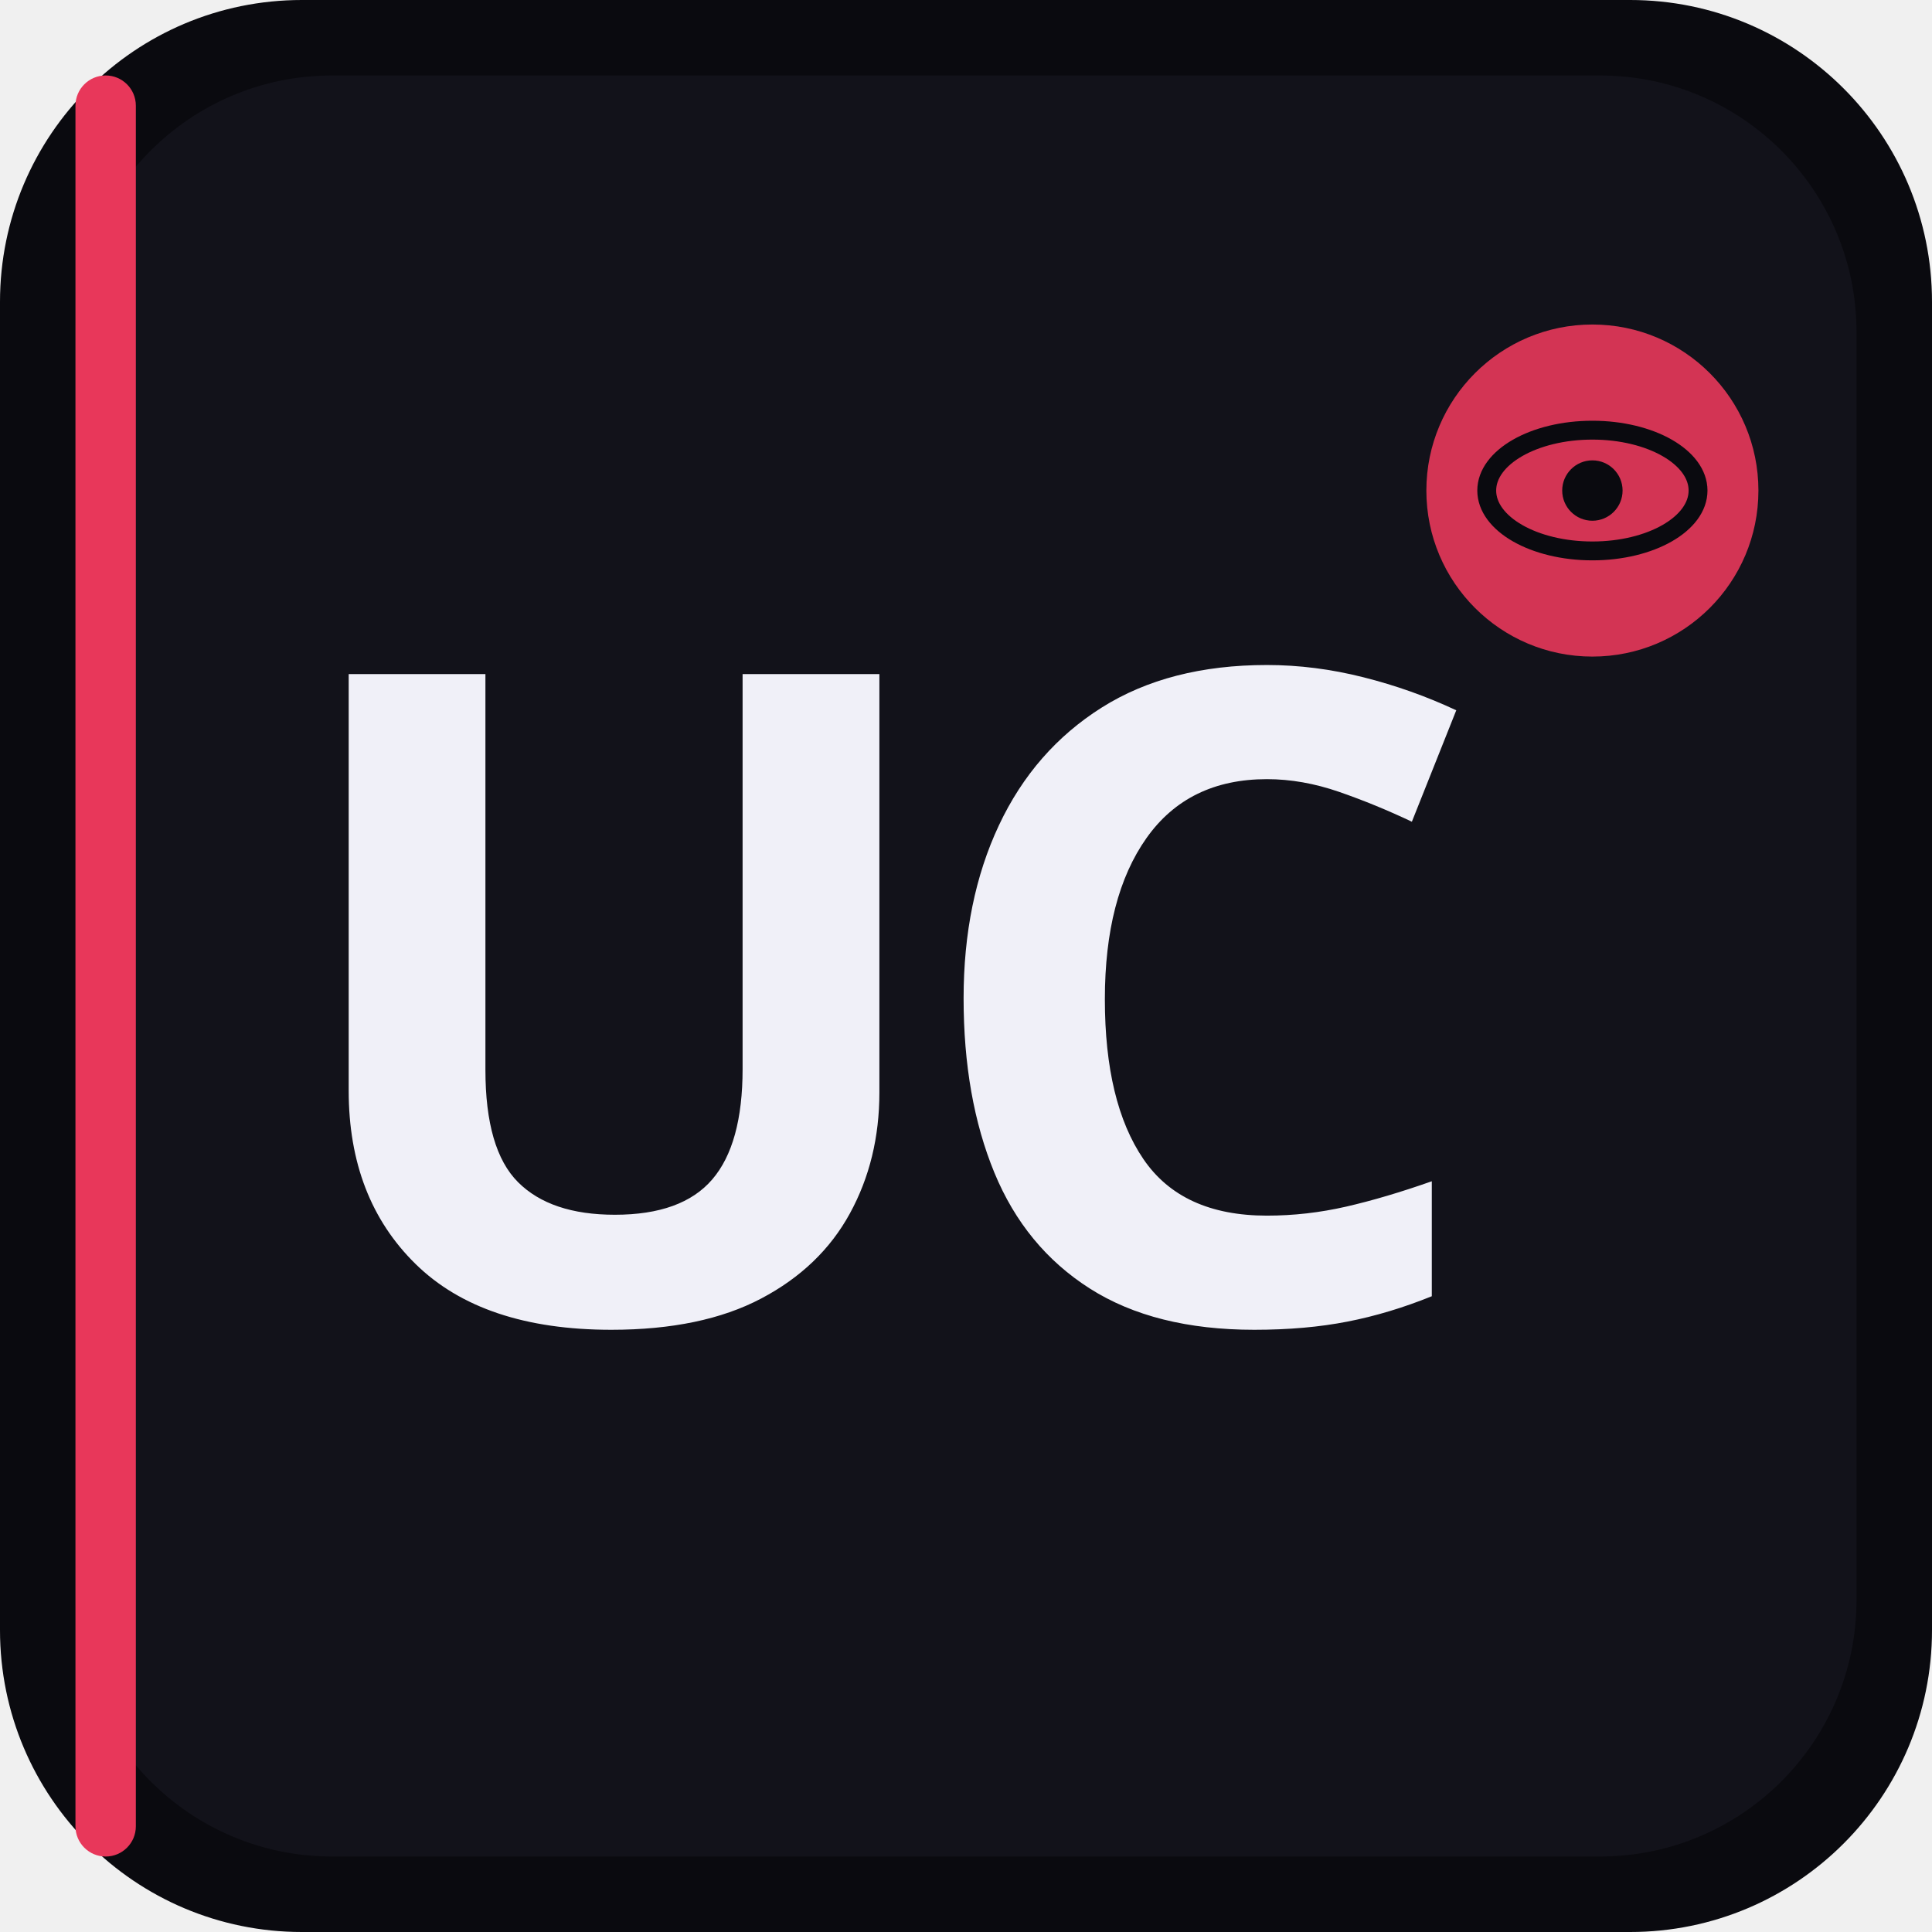
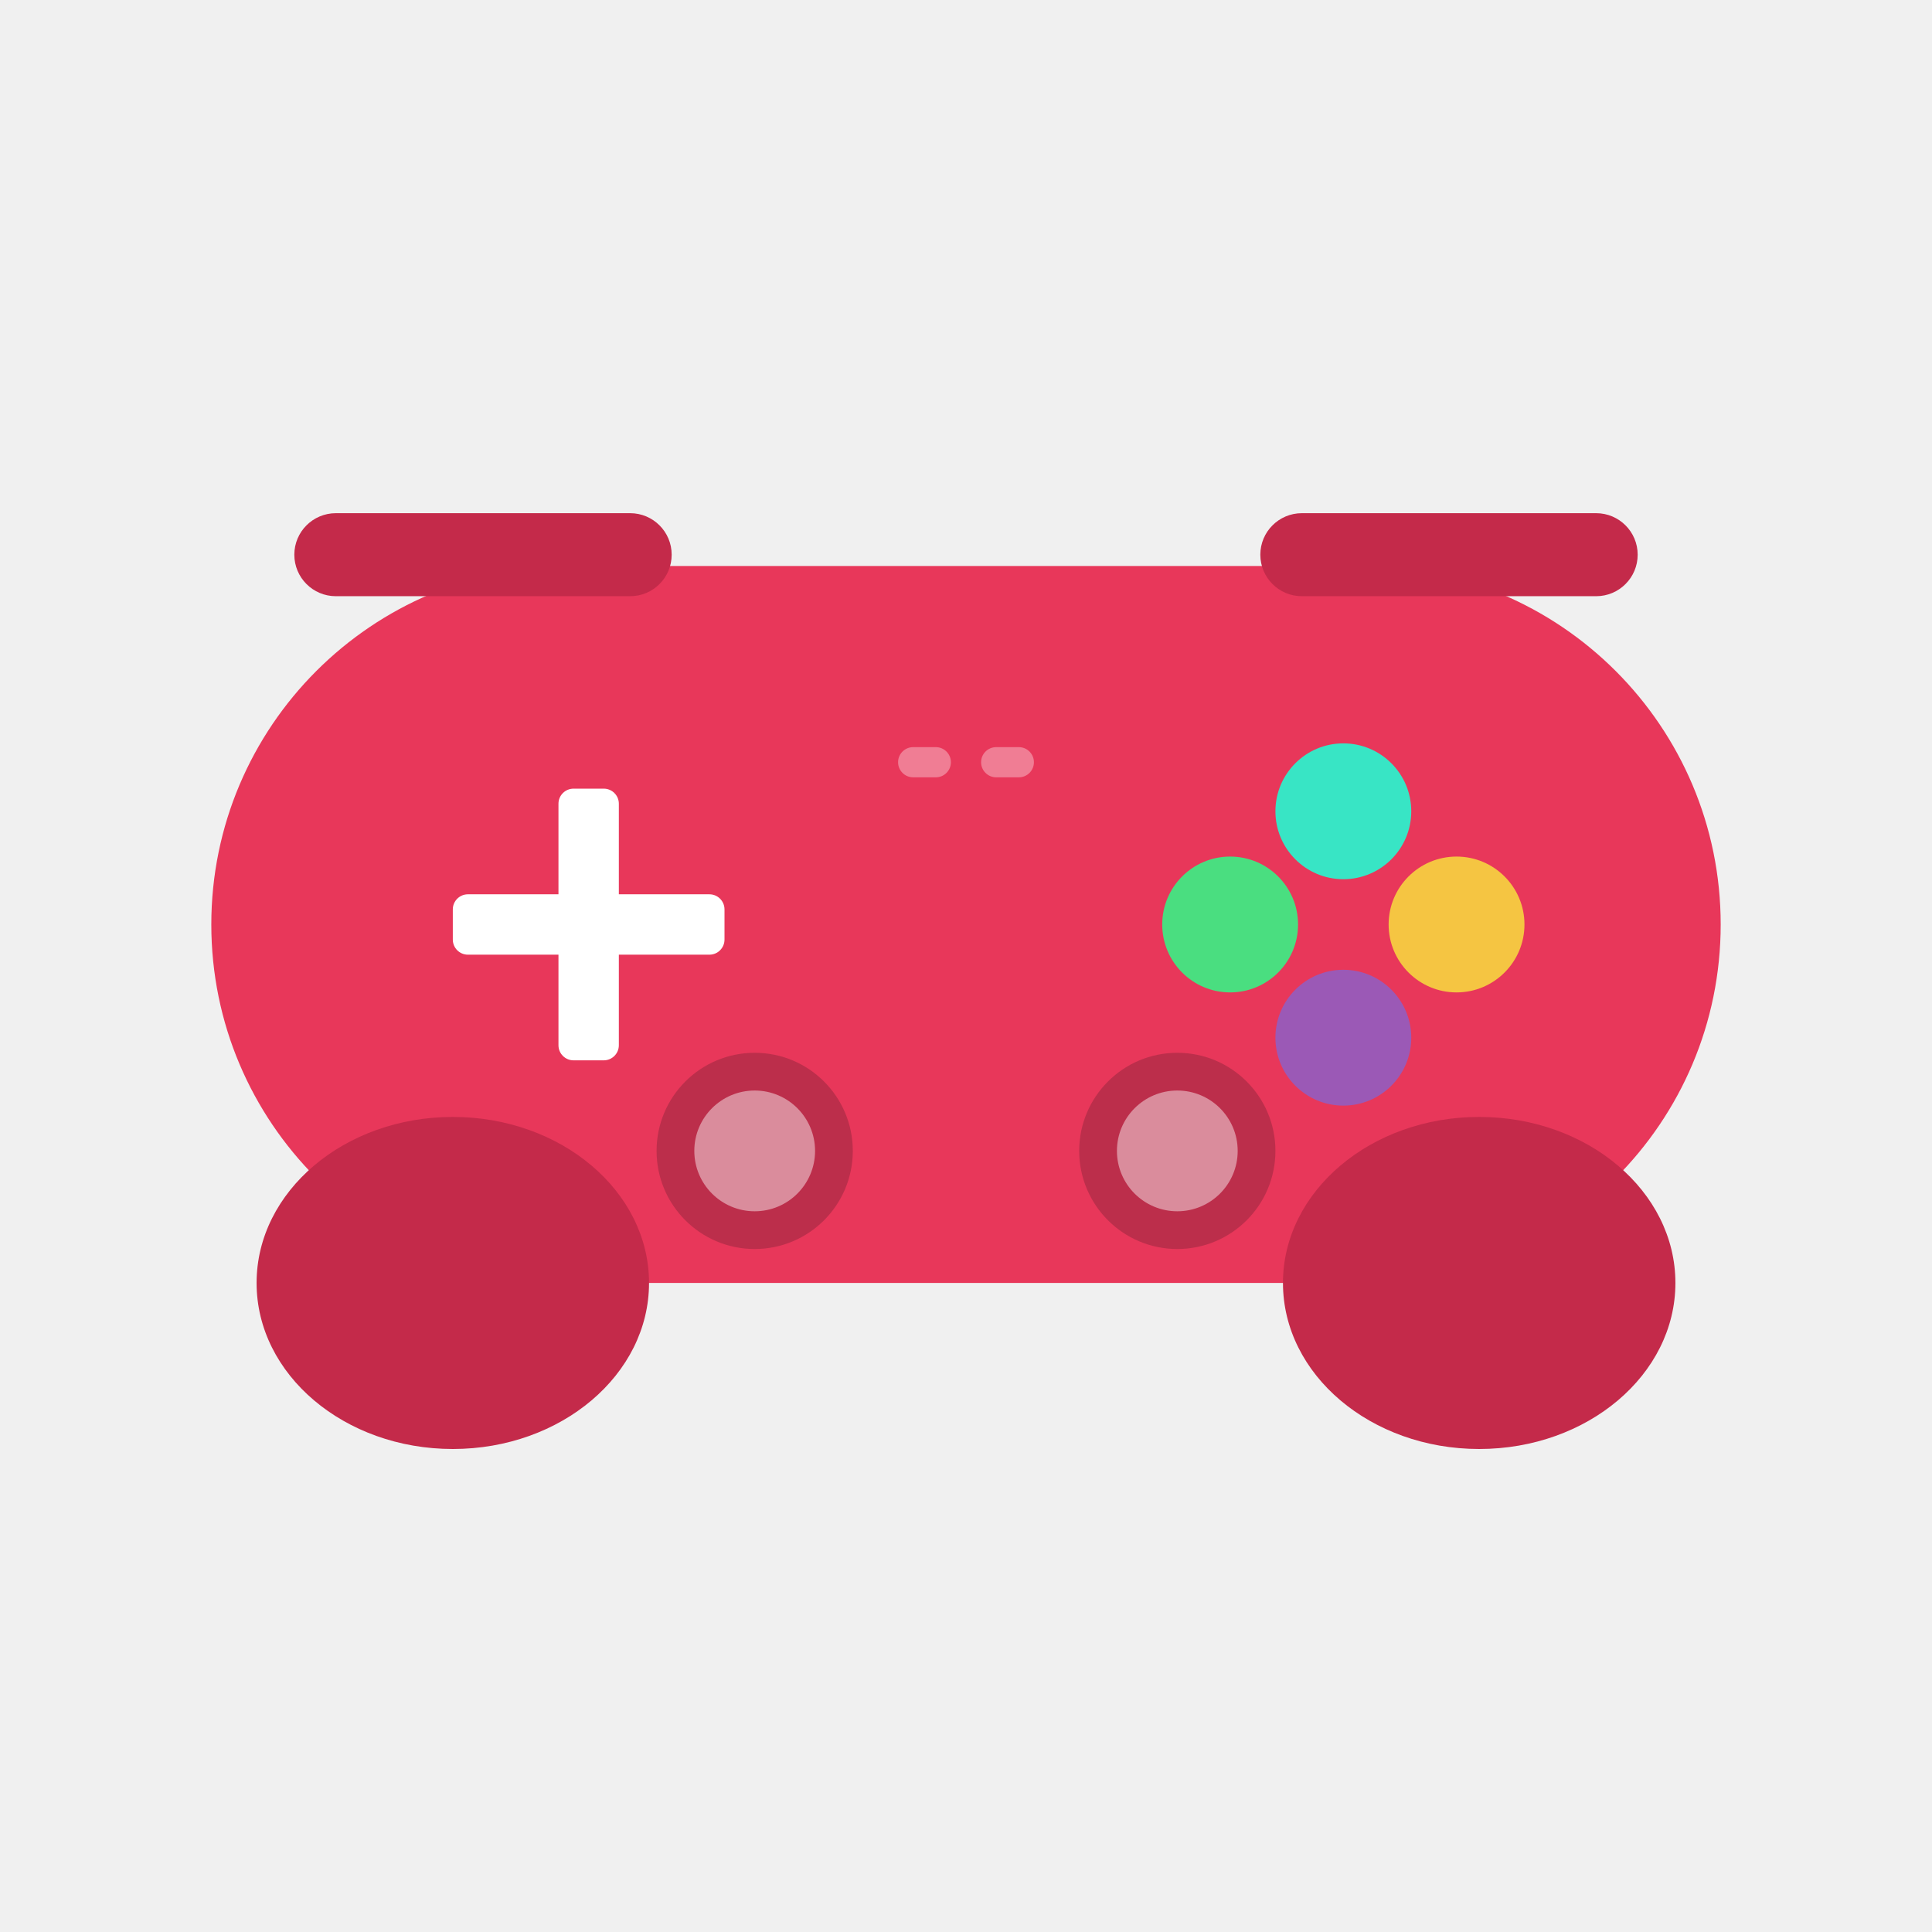
<svg xmlns="http://www.w3.org/2000/svg" viewBox="0 0 512 512">
-   <rect width="512" height="512" rx="80" fill="#0a0a0f" />
-   <rect x="20" y="20" width="472" height="472" rx="68" fill="#12121a" />
-   <rect x="20" y="20" width="16" height="472" rx="8" fill="#e8375a" />
-   <text x="72" y="350" font-family="Arial Black, sans-serif" font-weight="900" font-size="240" fill="#f0f0f8" letter-spacing="-12">UC</text>
-   <circle cx="422" cy="130" r="44" fill="#e8375a" opacity="0.9" />
-   <ellipse cx="422" cy="130" rx="28" ry="16" fill="none" stroke="#0a0a0f" stroke-width="5" />
-   <circle cx="422" cy="130" r="8" fill="#0a0a0f" />
+   <rect x="56" y="150" width="400" height="190" rx="95" fill="#e8375a" />
+   <ellipse cx="120" cy="340" rx="52" ry="44" fill="#c42a4a" />
+   <ellipse cx="392" cy="340" rx="52" ry="44" fill="#c42a4a" />
+   <rect x="78" y="136" width="100" height="22" rx="11" fill="#c42a4a" />
+   <rect x="334" y="136" width="100" height="22" rx="11" fill="#c42a4a" />
+   <rect x="148" y="209" width="16" height="72" rx="4" fill="#fff" />
+   <rect x="120" y="237" width="72" height="16" rx="4" fill="#fff" />
+   <circle cx="356" cy="215" r="18" fill="#38e5c5" />
+   <circle cx="386" cy="245" r="18" fill="#f5c542" />
+   <circle cx="356" cy="275" r="18" fill="#9b59b6" />
+   <circle cx="326" cy="245" r="18" fill="#4ade80" />
+   <circle cx="200" cy="305" r="26" fill="#0a0a0f" opacity="0.2" />
+   <circle cx="200" cy="305" r="16" fill="#fff" opacity="0.45" />
+   <circle cx="312" cy="305" r="26" fill="#0a0a0f" opacity="0.2" />
+   <circle cx="312" cy="305" r="16" fill="#fff" opacity="0.45" />
+   <rect x="238" y="198" width="14" height="8" rx="4" fill="#fff" opacity="0.35" />
+   <rect x="260" y="198" width="14" height="8" rx="4" fill="#fff" opacity="0.35" />
</svg>
